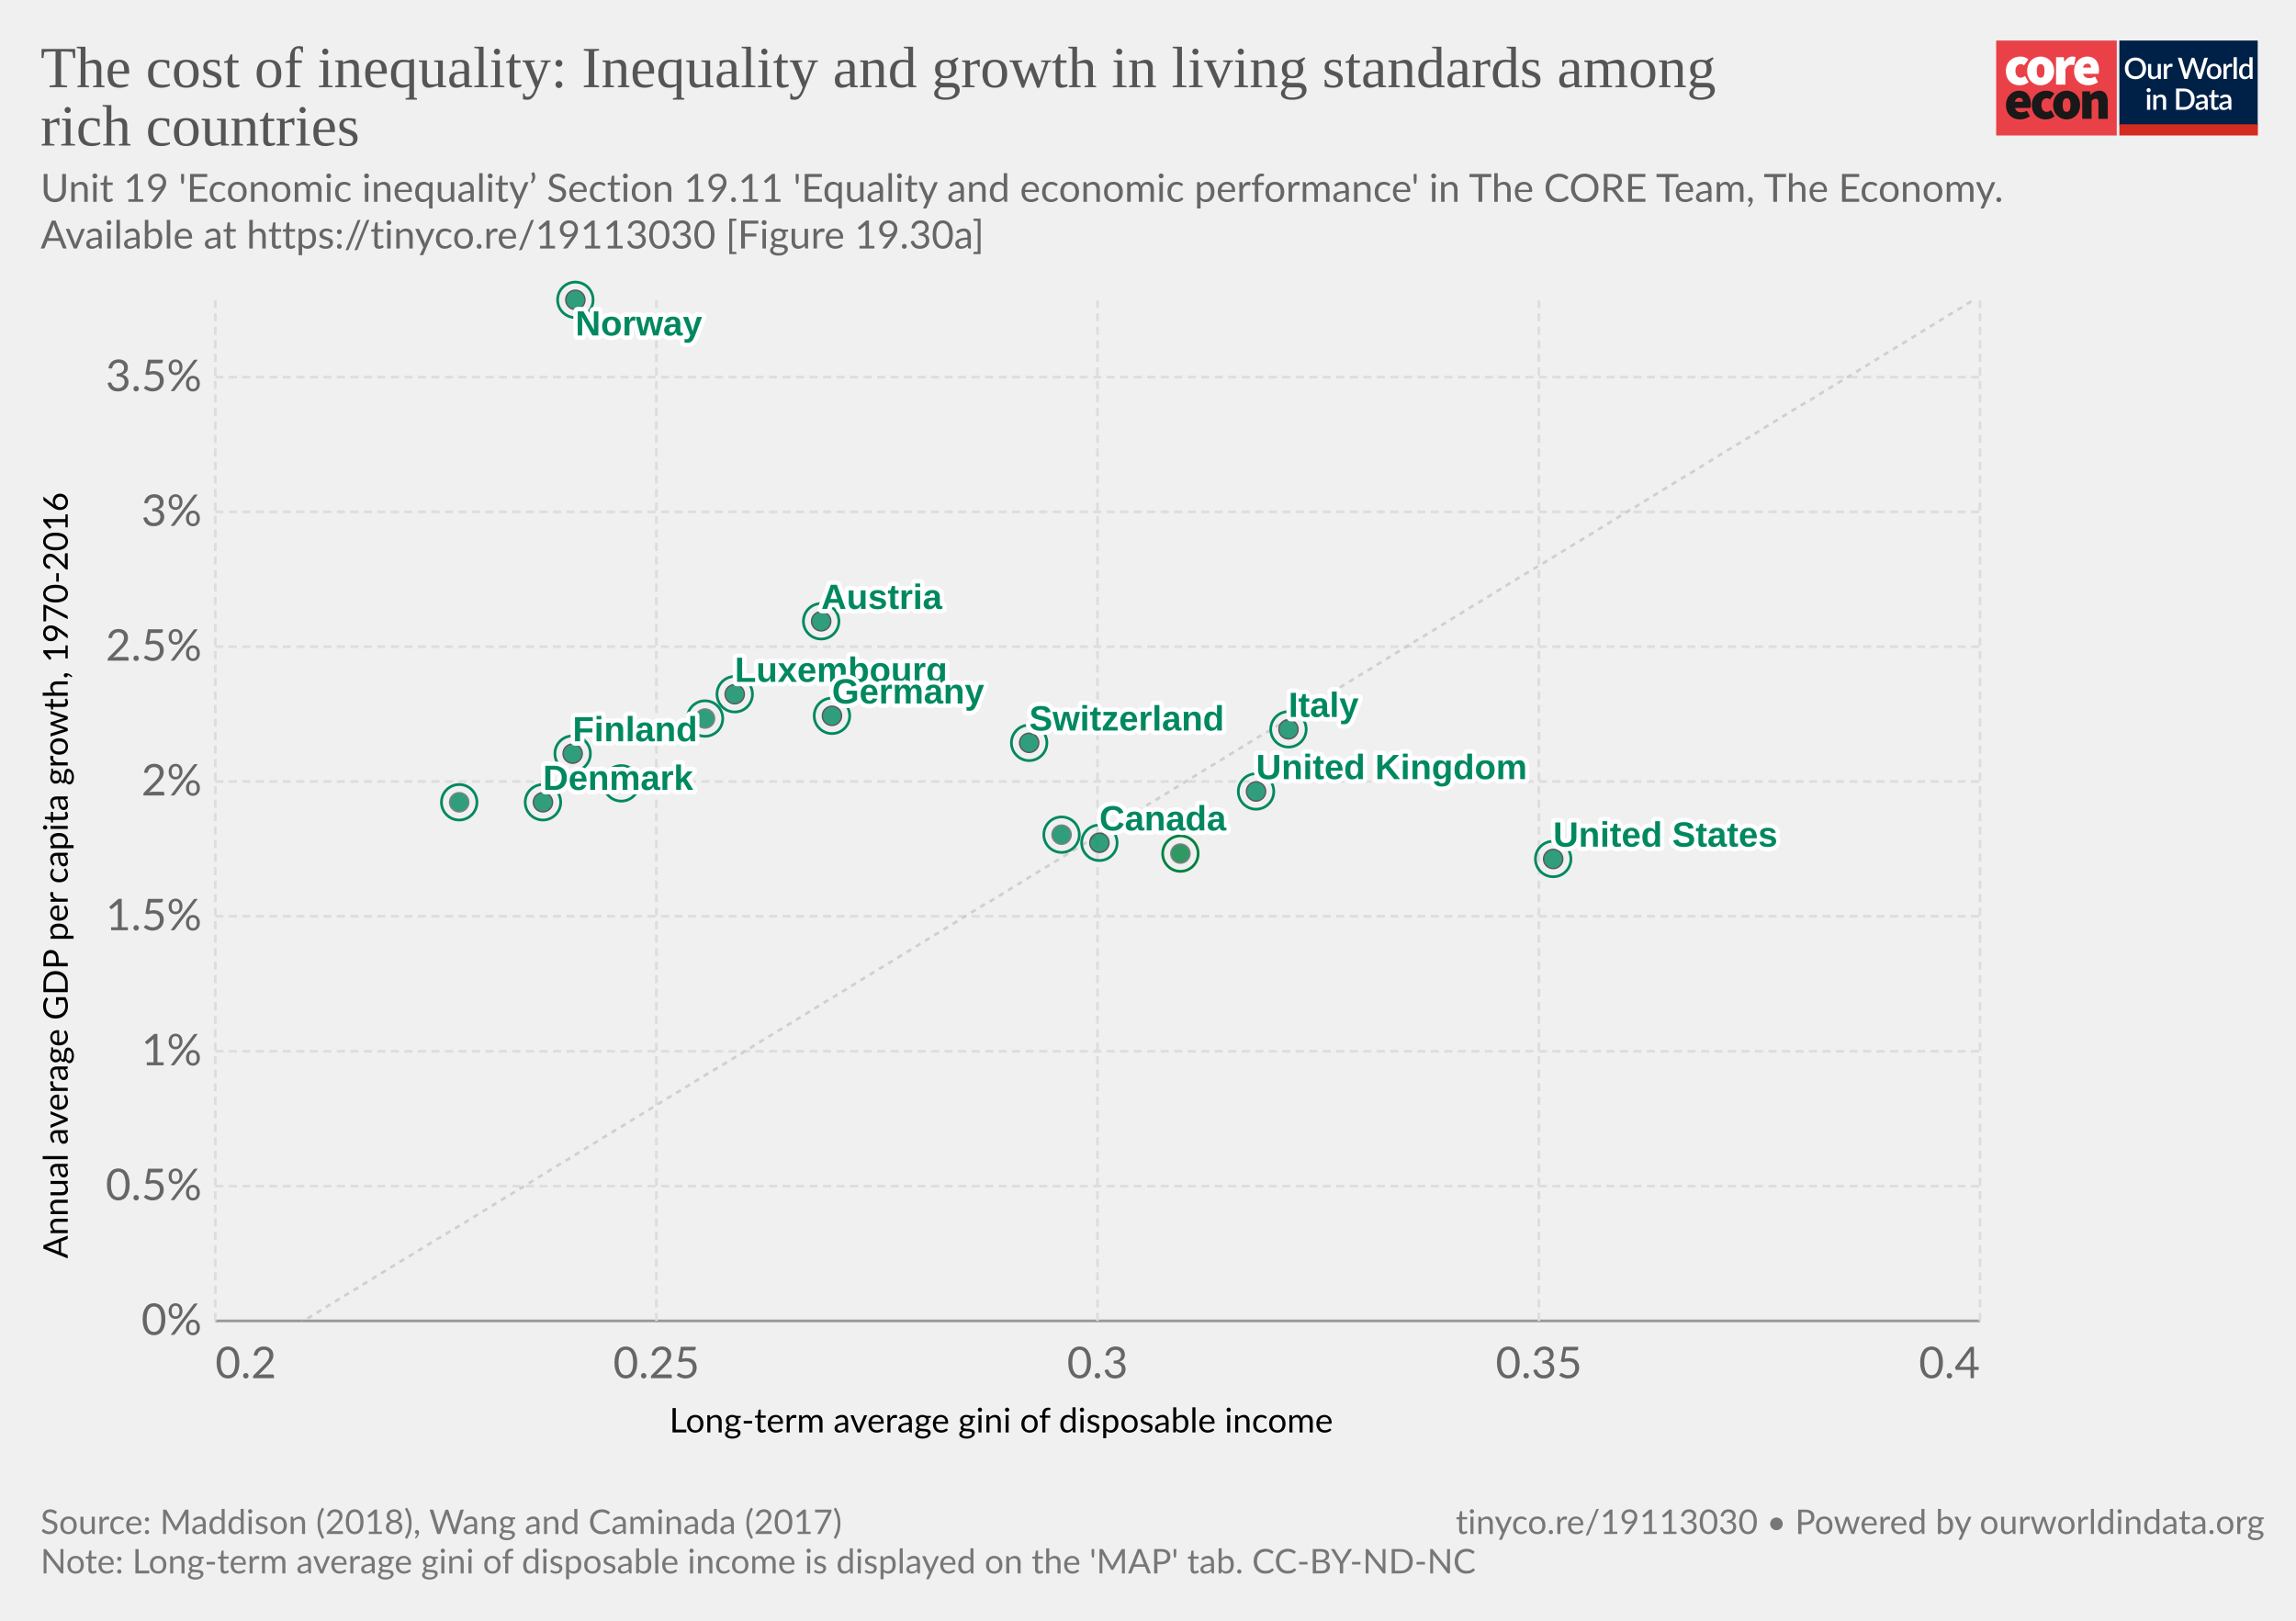
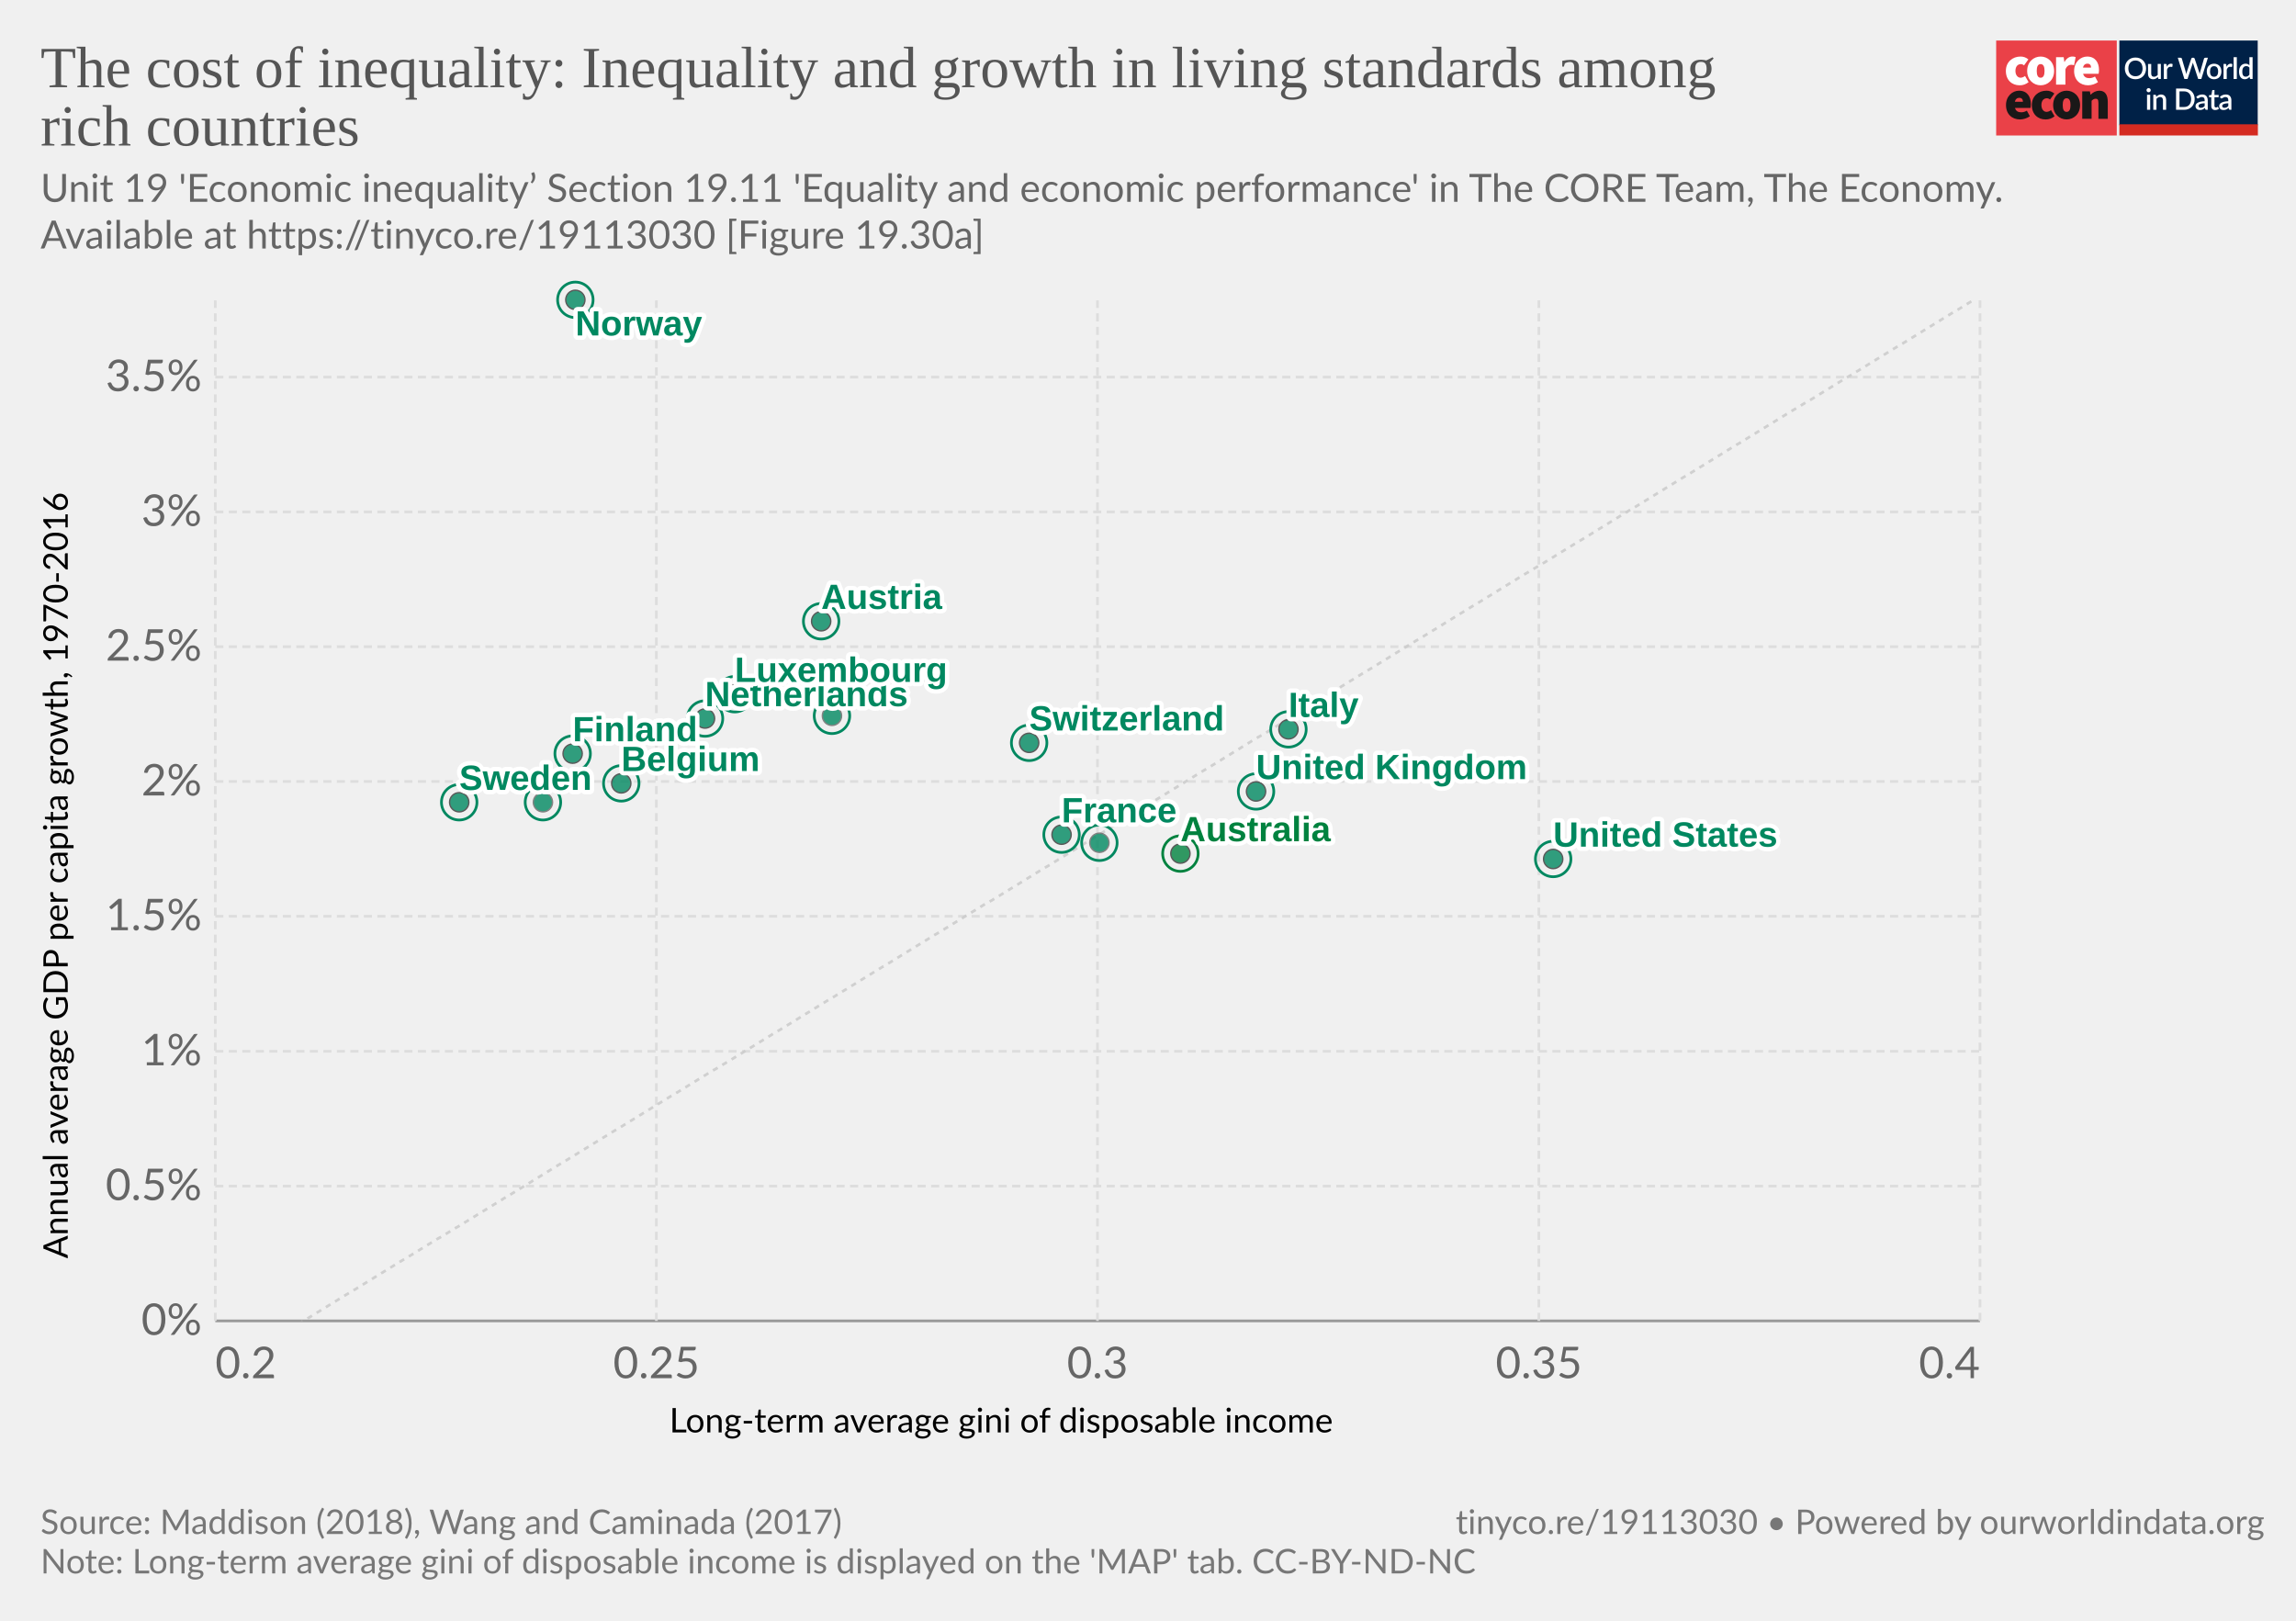
<svg xmlns="http://www.w3.org/2000/svg" version="1.1" style="font-family:Lato, 'Helvetica Neue', Helvetica, Arial, sans-serif;font-size:18px;background-color:white;text-rendering:geometricPrecision;-webkit-font-smoothing:antialiased" width="850" height="600" viewBox="0 0 850 600">
  <g class="HeaderView">
    <g transform="translate(739, 15) scale(0.95)">
      <svg className="coreLogo" width="102" height="37" viewBox="0 0 102 37" fill="none">
        <path d="M47 0H0v37h47V0z" fill="#EA4148" />
        <path d="M3.78 11.85c0-3.55 2.67-5.6 5.68-5.6a4.63 4.63 0 013.09 1.1l-1.7 2.36c-.31-.32-.74-.5-1.18-.52-1.36 0-2.16 1.03-2.16 2.66 0 1.62.89 2.65 2.03 2.65a2.93 2.93 0 001.7-.69l1.4 2.4a5.29 5.29 0 01-3.52 1.24c-3 0-5.34-2.05-5.34-5.6z" fill="#fff" />
        <path d="M18.85 11.85c0-1.63-.42-2.66-1.52-2.66s-1.52 1.03-1.52 2.66c0 1.62.42 2.65 1.52 2.65s1.52-1.03 1.52-2.65zm-6.77 0c0-3.55 2.54-5.6 5.25-5.6 2.7 0 5.25 2.05 5.25 5.6s-2.54 5.6-5.25 5.6-5.25-2.05-5.25-5.6M23.34 6.5h2.97l.25 1.84h.09c.78-1.46 1.97-2.1 3-2.1.45-.02.9.05 1.32.22l-.6 3.16c-.38-.1-.78-.16-1.18-.17-.76 0-1.7.47-2.2 1.8v5.94h-3.65V6.5zM36.98 10.56c0-.81-.34-1.54-1.44-1.54-.8 0-1.49.47-1.7 1.54h3.14zm-6.6 1.29c0-3.47 2.49-5.6 5.07-5.6 3.13 0 4.62 2.3 4.62 5.17 0 .52-.05 1.03-.15 1.54h-6.04c.34 1.28 1.27 1.71 2.46 1.71a4.3 4.3 0 002.16-.64l1.18 2.18a7.08 7.08 0 01-3.85 1.24c-3.09 0-5.46-2.05-5.46-5.6" fill="#fff" />
        <path d="M10.43 23.87c0-.81-.34-1.54-1.44-1.54-.8 0-1.48.47-1.69 1.54h3.13zm-6.6 1.28c0-3.46 2.5-5.6 5.08-5.6 3.13 0 4.61 2.3 4.61 5.18 0 .51-.05 1.03-.15 1.54H7.34c.34 1.28 1.27 1.7 2.46 1.7.76-.01 1.5-.23 2.16-.63l1.18 2.18a7.08 7.08 0 01-3.85 1.24c-3.1 0-5.46-2.06-5.46-5.6M13.9 25.15c0-3.55 2.67-5.6 5.68-5.6a4.63 4.63 0 013.09 1.11l-1.7 2.35c-.32-.31-.74-.5-1.18-.51-1.36 0-2.16 1.03-2.16 2.65 0 1.63.89 2.66 2.03 2.66a2.93 2.93 0 001.7-.69l1.39 2.4a5.29 5.29 0 01-3.51 1.24c-3 0-5.34-2.06-5.34-5.6" fill="#1A1818" />
        <path d="M28.97 25.15c0-1.62-.42-2.65-1.52-2.65s-1.52 1.03-1.52 2.65c0 1.63.42 2.66 1.52 2.66s1.52-1.03 1.52-2.66zm-6.77 0c0-3.55 2.54-5.6 5.25-5.6 2.7 0 5.25 2.05 5.25 5.6s-2.54 5.6-5.25 5.6-5.25-2.04-5.25-5.6M33.54 19.8h2.97l.25 1.29h.09a4.76 4.76 0 013.34-1.54c2.33 0 3.3 1.71 3.3 4.36v6.6h-3.64v-6.13c0-1.37-.34-1.7-1.06-1.7-.67 0-1.05.3-1.6.8v7.02h-3.65V19.8z" fill="#1A1818" />
        <path fill="#fff" d="M48 0h54v37H48z" />
        <path d="M48 0h53.93v33H48V0z" fill="#002147" />
        <path d="M58.42 10.86c0 .61-.1 1.18-.3 1.7a3.83 3.83 0 01-2.15 2.21c-.5.21-1.07.32-1.7.32-.6 0-1.17-.1-1.68-.32a3.9 3.9 0 01-2.15-2.21c-.2-.52-.3-1.09-.3-1.7 0-.61.1-1.18.3-1.7a3.93 3.93 0 012.15-2.22 4.38 4.38 0 011.69-.31c.62 0 1.18.1 1.69.31a3.79 3.79 0 012.15 2.22c.2.52.3 1.09.3 1.7zm-1.38 0c0-.48-.06-.9-.2-1.28A2.38 2.38 0 0055.43 8a2.97 2.97 0 00-1.14-.21c-.42 0-.8.07-1.15.21-.34.14-.63.35-.87.61-.24.27-.43.59-.56.97-.13.38-.2.8-.2 1.28s.07.9.2 1.29a2.46 2.46 0 001.43 1.57c.35.14.73.2 1.15.2.42 0 .8-.06 1.15-.2a2.4 2.4 0 001.42-1.57c.13-.38.2-.81.2-1.29zm7.14-1.72V15h-.74c-.17 0-.27-.08-.32-.24l-.1-.54a3.42 3.42 0 01-.81.63 2.3 2.3 0 01-1.06.24c-.32 0-.6-.05-.85-.16a1.72 1.72 0 01-1-1.15 3.1 3.1 0 01-.12-.91V9.14h1.24v3.73c0 .4.09.7.27.92.18.22.46.32.83.32.27 0 .53-.06.76-.18.24-.13.46-.3.67-.52V9.13h1.23zm2.33 1.08c.18-.37.4-.66.66-.87.27-.22.58-.32.94-.32a1.34 1.34 0 01.66.17l-.09.93c-.01.06-.04.11-.07.14a.2.2 0 01-.13.03c-.06 0-.14 0-.25-.03a1.62 1.62 0 00-.8.04c-.13.05-.25.13-.35.22-.1.1-.2.21-.28.35-.08.14-.15.3-.22.47V15h-1.24V9.13h.72c.13 0 .22.03.27.08.05.05.08.13.1.25l.08.76zm16-3.5L79.94 15h-1.21l-1.95-5.95a4.7 4.7 0 01-.12-.46 3.32 3.32 0 01-.13.46L74.57 15h-1.22l-2.57-8.28h1.13c.11 0 .2.03.28.09.08.05.14.12.16.22l1.56 5.3a6.11 6.11 0 01.16.8 10 10 0 01.2-.8l1.78-5.3a.48.48 0 01.16-.21c.08-.07.17-.1.28-.1h.4c.11 0 .21.03.28.1.08.05.13.12.17.21l1.77 5.3.1.37.1.4a59.35 59.35 0 00.16-.76L81 7.03a.4.4 0 01.16-.22c.08-.06.18-.09.3-.09h1.04zm2.41 2.32c.44 0 .83.07 1.18.22a2.49 2.49 0 011.47 1.55c.13.37.2.79.2 1.25 0 .47-.07.88-.2 1.26-.14.37-.33.69-.58.95-.24.26-.54.46-.9.6-.34.15-.73.22-1.17.22-.43 0-.83-.07-1.18-.22a2.55 2.55 0 01-1.47-1.55c-.14-.38-.2-.8-.2-1.26 0-.46.06-.88.2-1.25a2.55 2.55 0 011.47-1.55c.35-.15.75-.22 1.18-.22zm0 5.08c.53 0 .92-.18 1.18-.53.26-.36.4-.86.4-1.52s-.14-1.17-.4-1.53c-.26-.36-.65-.54-1.18-.54-.53 0-.93.18-1.2.54-.25.36-.38.87-.38 1.53s.13 1.16.39 1.52c.26.35.66.53 1.2.53zm4.86-3.9c.18-.37.4-.66.67-.87.26-.22.57-.32.93-.32a1.34 1.34 0 01.66.17l-.09.93c-.01.06-.04.11-.07.14a.2.2 0 01-.13.03c-.06 0-.14 0-.25-.03a1.62 1.62 0 00-.8.04c-.13.05-.24.13-.35.22-.1.1-.2.21-.28.35-.08.14-.15.3-.22.47V15H88.6V9.13h.72c.13 0 .22.03.27.08.05.05.08.13.1.25l.08.76zm4-3.73V15h-1.25V6.49h1.24zm4.91 4.09a1.45 1.45 0 00-1.24-.6c-.48 0-.86.18-1.13.54-.27.35-.4.87-.4 1.56 0 .37.02.67.08.93.07.25.15.46.27.62.11.16.25.28.42.35.16.08.35.11.56.11.31 0 .58-.07.8-.2.24-.14.45-.33.64-.58v-2.73zm1.24-4.09V15h-.75c-.16 0-.27-.08-.31-.24l-.11-.63c-.25.28-.53.52-.84.7-.31.17-.67.26-1.09.26a1.96 1.96 0 01-1.59-.78c-.19-.25-.34-.57-.44-.94a4.86 4.86 0 01.01-2.5c.12-.37.3-.7.51-.96a2.3 2.3 0 011.85-.88c.34 0 .63.05.88.16.24.11.45.26.64.46V6.49h1.24zm-39.9 14.65V27h-1.24v-5.86h1.24zm.2-1.78c0 .12-.02.22-.06.32a.83.83 0 01-1.34.26.8.8 0 01-.24-.58c0-.11.02-.22.06-.32a.89.89 0 01.43-.43.76.76 0 01.64 0 .81.81 0 01.45.43c.04.1.06.2.06.32zm2.16 2.55a3.67 3.67 0 01.83-.63 2.32 2.32 0 011.9-.08c.24.11.45.26.61.46.17.2.3.43.38.7.09.28.13.58.13.9V27H65v-3.73c0-.4-.1-.7-.28-.92-.18-.22-.45-.33-.83-.33-.27 0-.53.06-.77.19-.23.13-.45.3-.66.52V27h-1.23v-5.86h.74c.17 0 .28.07.33.23l.08.54zm14.96.95c0 .61-.1 1.17-.3 1.68a3.78 3.78 0 01-2.15 2.16c-.5.2-1.07.3-1.69.3H70.1v-8.28h3.12c.62 0 1.19.1 1.7.3a3.71 3.71 0 012.14 2.16c.2.5.3 1.07.3 1.68zm-1.37 0c0-.48-.07-.9-.2-1.28a2.6 2.6 0 00-.55-.96 2.35 2.35 0 00-.87-.6 2.97 2.97 0 00-1.15-.21h-1.77v6.1h1.77c.43 0 .81-.07 1.15-.2.34-.14.63-.34.87-.6.24-.27.43-.59.55-.96.13-.38.2-.81.2-1.29zm5.27 1.58a7.5 7.5 0 00-1.12.1c-.3.06-.55.13-.73.22a.97.97 0 00-.41.3.68.68 0 00-.12.4c0 .13.02.25.06.35.05.1.1.18.18.24.08.06.18.1.28.14a1.78 1.78 0 001.18-.14c.23-.12.46-.3.68-.53v-1.08zm-3.28-2.49a3.36 3.36 0 012.37-.92c.34 0 .63.05.9.16.26.11.48.26.66.46.18.2.31.44.4.72.1.27.15.57.15.9V27h-.55a.56.56 0 01-.27-.05c-.06-.04-.12-.11-.16-.23l-.12-.47-.44.36c-.15.1-.3.2-.46.26a2.77 2.77 0 01-1.75.12c-.2-.06-.38-.16-.53-.29a1.46 1.46 0 01-.48-1.18c0-.23.06-.45.18-.66.12-.22.32-.41.6-.58.27-.17.64-.31 1.1-.43a8.03 8.03 0 011.68-.19v-.39c0-.42-.1-.73-.27-.94-.18-.2-.45-.3-.8-.3-.23-.01-.43.02-.6.08a6.05 6.05 0 00-.74.39.54.54 0 01-.28.08.38.38 0 01-.22-.06.6.6 0 01-.15-.17l-.22-.4zm7.38 5.14c-.48 0-.86-.13-1.12-.4-.26-.28-.4-.67-.4-1.17v-3.41h-.64a.27.27 0 01-.18-.07c-.05-.04-.07-.11-.07-.2v-.5l.95-.14.27-1.7a.31.31 0 01.1-.15c.04-.04.1-.06.18-.06h.63v1.93h1.63v.89h-1.63v3.33c0 .2.05.37.16.48.1.11.24.17.41.17a.79.79 0 00.43-.12 4 4 0 00.12-.08.2.2 0 01.11-.04c.07 0 .13.04.17.11l.37.6c-.2.18-.42.3-.68.4a2.5 2.5 0 01-.8.13zm5.11-2.65a7.5 7.5 0 00-1.11.1 3 3 0 00-.74.22.97.97 0 00-.4.3.68.68 0 00-.13.4c0 .13.02.25.06.35.05.1.11.18.19.24s.17.1.28.14a1.78 1.78 0 001.18-.14c.23-.12.45-.3.67-.53v-1.08zm-3.28-2.49a3.36 3.36 0 012.37-.92c.34 0 .64.05.9.16.27.11.49.26.66.46.18.2.32.44.41.72.1.27.14.57.14.9V27h-.55a.56.56 0 01-.27-.05c-.06-.04-.11-.11-.15-.23l-.12-.47-.45.36c-.14.1-.3.2-.45.26a2.77 2.77 0 01-1.75.12c-.2-.06-.38-.16-.53-.29a1.46 1.46 0 01-.49-1.18c0-.23.06-.45.18-.66.12-.22.32-.41.6-.58.28-.17.65-.31 1.1-.43a8.03 8.03 0 011.68-.19v-.39c0-.42-.09-.73-.27-.94-.18-.2-.44-.3-.8-.3-.23-.01-.43.02-.59.08a6.09 6.09 0 00-.74.39.54.54 0 01-.29.08.38.38 0 01-.22-.06.6.6 0 01-.14-.17l-.23-.4z" fill="#fff" />
        <path fill="#D42B21" d="M48 32.65h54V37H48z" />
      </svg>
    </g>
    <a href="http://localhost:3030/grapher/the-cost-of-inequality-inequality-and-growth-in-living-standards-among-rich-countries" style="font-family:&quot;Playfair Display&quot;, Georgia, &quot;Times New Roman&quot;, serif" target="_blank" rel="noopener">
      <text font-size="21.60" x="15.0" y="32.3" fill="#555">
        <tspan x="15" y="32.28">The cost of inequality: Inequality and growth in living standards among</tspan>
        <tspan x="15" y="53.88">rich countries</tspan>
      </text>
    </a>
    <text font-size="14.40" x="15.0" y="74.7" fill="#666">
      <tspan x="15" y="74.72">Unit 19 'Economic inequality’ Section 19.11 'Equality and economic performance' in The CORE Team, The Economy.</tspan>
      <tspan x="15" y="92">Available at https://tinyco.re/19113030 [Figure 19.30a]</tspan>
    </text>
  </g>
  <g class="ScatterPlot">
    <g class="DualAxisView">
      <g class="HorizontalAxis">
        <text font-size="12.60" x="247.8" y="530.3">
          <tspan x="247.811" y="530.28">Long-term average gini of disposable income</tspan>
        </text>
        <text x="79.698" y="510.2" fill="#666" text-anchor="start" font-size="16.2">0.2</text>
        <text x="243" y="510.2" fill="#666" text-anchor="middle" font-size="16.2">0.25</text>
        <text x="406.3" y="510.2" fill="#666" text-anchor="middle" font-size="16.2">0.3</text>
        <text x="569.7" y="510.2" fill="#666" text-anchor="middle" font-size="16.2">0.35</text>
        <text x="733" y="510.2" fill="#666" text-anchor="end" font-size="16.2">0.4</text>
      </g>
      <g class="VerticalAxis">
        <text font-size="12.60" x="-465.9" y="25.1" transform="rotate(-90)">
          <tspan x="-465.892" y="25.08">Annual average GDP per capita growth, 1970-2016</tspan>
        </text>
        <text x="74.70" y="489" dy=".32em" text-anchor="end" fill="#666" font-size="16.2">0%</text>
        <text x="74.70" y="439.1" dy=".32em" text-anchor="end" fill="#666" font-size="16.2">0.5%</text>
        <text x="74.70" y="389.2" dy=".32em" text-anchor="end" fill="#666" font-size="16.2">1%</text>
        <text x="74.70" y="339.2" dy=".32em" text-anchor="end" fill="#666" font-size="16.2">1.5%</text>
        <text x="74.70" y="289.3" dy=".32em" text-anchor="end" fill="#666" font-size="16.2">2%</text>
        <text x="74.70" y="239.4" dy=".32em" text-anchor="end" fill="#666" font-size="16.2">2.5%</text>
        <text x="74.70" y="189.5" dy=".32em" text-anchor="end" fill="#666" font-size="16.2">3%</text>
        <text x="74.70" y="139.6" dy=".32em" text-anchor="end" fill="#666" font-size="16.2">3.5%</text>
      </g>
      <g class="AxisGridLines horizontalLines">
        <line x1="79.70" y1="489" x2="733.00" y2="489" stroke="#999" />
        <line x1="79.70" y1="439.1" x2="733.00" y2="439.1" stroke="#ddd" stroke-dasharray="3,2" />
        <line x1="79.70" y1="389.2" x2="733.00" y2="389.2" stroke="#ddd" stroke-dasharray="3,2" />
        <line x1="79.70" y1="339.2" x2="733.00" y2="339.2" stroke="#ddd" stroke-dasharray="3,2" />
        <line x1="79.70" y1="289.3" x2="733.00" y2="289.3" stroke="#ddd" stroke-dasharray="3,2" />
        <line x1="79.70" y1="239.4" x2="733.00" y2="239.4" stroke="#ddd" stroke-dasharray="3,2" />
        <line x1="79.70" y1="189.5" x2="733.00" y2="189.5" stroke="#ddd" stroke-dasharray="3,2" />
        <line x1="79.70" y1="139.6" x2="733.00" y2="139.6" stroke="#ddd" stroke-dasharray="3,2" />
      </g>
      <g class="AxisGridLines verticalLines">
        <line x1="79.7" y1="489.00" x2="79.7" y2="111.20" stroke="#ddd" stroke-dasharray="3,2" />
        <line x1="243" y1="489.00" x2="243" y2="111.20" stroke="#ddd" stroke-dasharray="3,2" />
        <line x1="406.3" y1="489.00" x2="406.3" y2="111.20" stroke="#ddd" stroke-dasharray="3,2" />
        <line x1="569.7" y1="489.00" x2="569.7" y2="111.20" stroke="#ddd" stroke-dasharray="3,2" />
        <line x1="733" y1="489.00" x2="733" y2="111.20" stroke="#ddd" stroke-dasharray="3,2" />
      </g>
    </g>
    <g class="comparisonLine">
      <defs>
        <clipPath id="axisBounds-1">
          <rect x="79.698" y="111.2" width="653.302" height="377.8" />
        </clipPath>
      </defs>
      <path style="opacity:0.9;fill:none;stroke:#ccc;stroke-dasharray:2 2" id="path-1" d="M79.7,509L81,508.2L82.3,507.4L83.6,506.6L84.9,505.8L86.2,505L87.5,504.2L88.8,503.4L90.2,502.6L91.5,501.8L92.8,501L94.1,500.2L95.4,499.4L96.7,498.6L98,497.8L99.3,497L100.6,496.2L101.9,495.4L103.2,494.6L104.5,493.8L105.8,493L107.1,492.2L108.4,491.4L109.7,490.6L111.1,489.8L112.4,489L113.7,488.2L115,487.4L116.3,486.6L117.6,485.8L118.9,485L120.2,484.2L121.5,483.4L122.8,482.6L124.1,481.8L125.4,481L126.7,480.2L128,479.4L129.3,478.6L130.7,477.8L132,477L133.3,476.2L134.6,475.4L135.9,474.6L137.2,473.8L138.5,473L139.8,472.2L141.1,471.4L142.4,470.6L143.7,469.8L145,469L146.3,468.2L147.6,467.4L148.9,466.6L150.3,465.8L151.6,465L152.9,464.2L154.2,463.4L155.5,462.6L156.8,461.8L158.1,461L159.4,460.2L160.7,459.4L162,458.6L163.3,457.9L164.6,457.1L165.9,456.3L167.2,455.5L168.5,454.7L169.9,453.9L171.2,453.1L172.5,452.3L173.8,451.5L175.1,450.7L176.4,449.9L177.7,449.1L179,448.3L180.3,447.5L181.6,446.7L182.9,445.9L184.2,445.1L185.5,444.3L186.8,443.5L188.1,442.7L189.5,441.9L190.8,441.1L192.1,440.3L193.4,439.5L194.7,438.7L196,437.9L197.3,437.1L198.6,436.3L199.9,435.5L201.2,434.7L202.5,433.9L203.8,433.1L205.1,432.3L206.4,431.5L207.7,430.7L209.1,429.9L210.4,429.1L211.7,428.3L213,427.5L214.3,426.7L215.6,425.9L216.9,425.1L218.2,424.3L219.5,423.5L220.8,422.7L222.1,421.9L223.4,421.1L224.7,420.3L226,419.5L227.3,418.7L228.7,417.9L230,417.1L231.3,416.3L232.6,415.5L233.9,414.7L235.2,413.9L236.5,413.1L237.8,412.3L239.1,411.5L240.4,410.7L241.7,409.9L243,409.1L244.3,408.3L245.6,407.5L246.9,406.7L248.2,405.9L249.6,405.1L250.9,404.3L252.2,403.5L253.5,402.7L254.8,401.9L256.1,401.1L257.4,400.3L258.7,399.5L260,398.7L261.3,397.9L262.6,397.1L263.9,396.3L265.2,395.6L266.5,394.8L267.8,394L269.2,393.2L270.5,392.4L271.8,391.6L273.1,390.8L274.4,390L275.7,389.2L277,388.4L278.3,387.6L279.6,386.8L280.9,386L282.2,385.2L283.5,384.4L284.8,383.6L286.1,382.8L287.4,382L288.8,381.2L290.1,380.4L291.4,379.6L292.7,378.8L294,378L295.3,377.2L296.6,376.4L297.9,375.6L299.2,374.8L300.5,374L301.8,373.2L303.1,372.4L304.4,371.6L305.7,370.8L307,370L308.4,369.2L309.7,368.4L311,367.6L312.3,366.8L313.6,366L314.9,365.2L316.2,364.4L317.5,363.6L318.8,362.8L320.1,362L321.4,361.2L322.7,360.4L324,359.6L325.3,358.8L326.6,358L328,357.2L329.3,356.4L330.6,355.6L331.9,354.8L333.2,354L334.5,353.2L335.8,352.4L337.1,351.6L338.4,350.8L339.7,350L341,349.2L342.3,348.4L343.6,347.6L344.9,346.8L346.2,346L347.6,345.2L348.9,344.4L350.2,343.6L351.5,342.8L352.8,342L354.1,341.2L355.4,340.4L356.7,339.6L358,338.8L359.3,338L360.6,337.2L361.9,336.4L363.2,335.6L364.5,334.8L365.8,334.1L367.2,333.3L368.5,332.5L369.8,331.7L371.1,330.9L372.4,330.1L373.7,329.3L375,328.5L376.3,327.7L377.6,326.9L378.9,326.1L380.2,325.3L381.5,324.5L382.8,323.7L384.1,322.9L385.4,322.1L386.7,321.3L388.1,320.5L389.4,319.7L390.7,318.9L392,318.1L393.3,317.3L394.6,316.5L395.9,315.7L397.2,314.9L398.5,314.1L399.8,313.3L401.1,312.5L402.4,311.7L403.7,310.9L405,310.1L406.3,309.3L407.7,308.5L409,307.7L410.3,306.9L411.6,306.1L412.9,305.3L414.2,304.5L415.5,303.7L416.8,302.9L418.1,302.1L419.4,301.3L420.7,300.5L422,299.7L423.3,298.9L424.6,298.1L425.9,297.3L427.3,296.5L428.6,295.7L429.9,294.9L431.2,294.1L432.5,293.3L433.8,292.5L435.1,291.7L436.4,290.9L437.7,290.1L439,289.3L440.3,288.5L441.6,287.7L442.9,286.9L444.2,286.1L445.5,285.3L446.9,284.5L448.2,283.7L449.5,282.9L450.8,282.1L452.1,281.3L453.4,280.5L454.7,279.7L456,278.9L457.3,278.1L458.6,277.3L459.9,276.5L461.2,275.7L462.5,274.9L463.8,274.1L465.1,273.3L466.5,272.5L467.8,271.8L469.1,271L470.4,270.2L471.7,269.4L473,268.6L474.3,267.8L475.6,267L476.9,266.2L478.2,265.4L479.5,264.6L480.8,263.8L482.1,263L483.4,262.2L484.7,261.4L486.1,260.6L487.4,259.8L488.7,259L490,258.2L491.3,257.4L492.6,256.6L493.9,255.8L495.2,255L496.5,254.2L497.8,253.4L499.1,252.6L500.4,251.8L501.7,251L503,250.2L504.3,249.4L505.7,248.6L507,247.8L508.3,247L509.6,246.2L510.9,245.4L512.2,244.6L513.5,243.8L514.8,243L516.1,242.2L517.4,241.4L518.7,240.6L520,239.8L521.3,239L522.6,238.2L523.9,237.4L525.2,236.6L526.6,235.8L527.9,235L529.2,234.2L530.5,233.4L531.8,232.6L533.1,231.8L534.4,231L535.7,230.2L537,229.4L538.3,228.6L539.6,227.8L540.9,227L542.2,226.2L543.5,225.4L544.8,224.6L546.2,223.8L547.5,223L548.8,222.2L550.1,221.4L551.4,220.6L552.7,219.8L554,219L555.3,218.2L556.6,217.4L557.9,216.6L559.2,215.8L560.5,215L561.8,214.2L563.1,213.4L564.4,212.6L565.8,211.8L567.1,211L568.4,210.2L569.7,209.5L571,208.7L572.3,207.9L573.6,207.1L574.9,206.3L576.2,205.5L577.5,204.7L578.8,203.9L580.1,203.1L581.4,202.3L582.7,201.5L584,200.7L585.4,199.9L586.7,199.1L588,198.3L589.3,197.5L590.6,196.7L591.9,195.9L593.2,195.1L594.5,194.3L595.8,193.5L597.1,192.7L598.4,191.9L599.7,191.1L601,190.3L602.3,189.5L603.6,188.7L605,187.9L606.3,187.1L607.6,186.3L608.9,185.5L610.2,184.7L611.5,183.9L612.8,183.1L614.1,182.3L615.4,181.5L616.7,180.7L618,179.9L619.3,179.1L620.6,178.3L621.9,177.5L623.2,176.7L624.6,175.9L625.9,175.1L627.2,174.3L628.5,173.5L629.8,172.7L631.1,171.9L632.4,171.1L633.7,170.3L635,169.5L636.3,168.7L637.6,167.9L638.9,167.1L640.2,166.3L641.5,165.5L642.8,164.7L644.2,163.9L645.5,163.1L646.8,162.3L648.1,161.5L649.4,160.7L650.7,159.9L652,159.1L653.3,158.3L654.6,157.5L655.9,156.7L657.2,155.9L658.5,155.1L659.8,154.3L661.1,153.5L662.4,152.7L663.7,151.9L665.1,151.1L666.4,150.3L667.7,149.5L669,148.7L670.3,148L671.6,147.2L672.9,146.4L674.2,145.6L675.5,144.8L676.8,144L678.1,143.2L679.4,142.4L680.7,141.6L682,140.8L683.3,140L684.7,139.2L686,138.4L687.3,137.6L688.6,136.8L689.9,136L691.2,135.2L692.5,134.4L693.8,133.6L695.1,132.8L696.4,132L697.7,131.2L699,130.4L700.3,129.6L701.6,128.8L702.9,128L704.3,127.2L705.6,126.4L706.9,125.6L708.2,124.8L709.5,124L710.8,123.2L712.1,122.4L713.4,121.6L714.7,120.8L716,120L717.3,119.2L718.6,118.4L719.9,117.6L721.2,116.8L722.5,116L723.9,115.2L725.2,114.4L726.5,113.6L727.8,112.8L729.1,112L730.4,111.2" clip-path="url(#axisBounds-1)" />
    </g>
    <g class="PointsWithLabels clickable" clip-path="url(#scatterBounds-2)" font-family="Arial, sans-serif">
      <rect x="79.698" y="111.2" width="653.302" height="377.8" fill="rgba(255,255,255,0)" />
      <defs>
        <clipPath id="scatterBounds-2">
          <rect x="69.698" y="101.2" width="673.302" height="397.8" />
        </clipPath>
      </defs>
      <g class="backgroundLabels" fill="#aaa" />
-       <g class="key-Luxembourg">
-         <circle cx="272.00" cy="257.00" fill="none" stroke="#008860" r="6.57" />
-         <circle cx="272.00" cy="257.00" r="3.57" fill="#008860" opacity="0.8" stroke="#333" stroke-width="0.5" />
+       <g class="key-United-Kingdom">
+         <circle cx="465.00" cy="293.00" fill="none" stroke="#008860" r="6.57" />
+         <circle cx="465.00" cy="293.00" r="3.57" fill="#008860" opacity="0.8" stroke="#333" stroke-width="0.5" />
      </g>
-       <g class="key-Denmark">
-         <circle cx="201.00" cy="297.00" fill="none" stroke="#008860" r="6.57" />
-         <circle cx="201.00" cy="297.00" r="3.57" fill="#008860" opacity="0.8" stroke="#333" stroke-width="0.5" />
+       <g class="key-France">
+         <circle cx="393.00" cy="309.00" fill="none" stroke="#008860" r="6.57" />
+         <circle cx="393.00" cy="309.00" r="3.57" fill="#008860" opacity="0.8" stroke="#333" stroke-width="0.5" />
+       </g>
+       <g class="key-Belgium">
+         <circle cx="230.00" cy="290.00" fill="none" stroke="#008860" r="6.57" />
+         <circle cx="230.00" cy="290.00" r="3.57" fill="#008860" opacity="0.8" stroke="#333" stroke-width="0.5" />
+       </g>
+       <g class="key-Netherlands">
+         <circle cx="261.00" cy="266.00" fill="none" stroke="#008860" r="6.57" />
+         <circle cx="261.00" cy="266.00" r="3.57" fill="#008860" opacity="0.8" stroke="#333" stroke-width="0.5" />
+       </g>
+       <g class="key-Germany">
+         <circle cx="308.00" cy="265.00" fill="none" stroke="#008860" r="6.57" />
+         <circle cx="308.00" cy="265.00" r="3.57" fill="#008860" opacity="0.8" stroke="#666" stroke-width="0.5" />
+       </g>
+       <g class="key-Switzerland">
+         <circle cx="381.00" cy="275.00" fill="none" stroke="#008860" r="6.57" />
+         <circle cx="381.00" cy="275.00" r="3.57" fill="#008860" opacity="0.8" stroke="#333" stroke-width="0.5" />
+       </g>
+       <g class="key-Italy">
+         <circle cx="477.00" cy="270.00" fill="none" stroke="#008860" r="6.57" />
+         <circle cx="477.00" cy="270.00" r="3.57" fill="#008860" opacity="0.8" stroke="#333" stroke-width="0.5" />
+       </g>
+       <g class="key-Sweden">
+         <circle cx="170.00" cy="297.00" fill="none" stroke="#008860" r="6.57" />
+         <circle cx="170.00" cy="297.00" r="3.57" fill="#008860" opacity="0.8" stroke="#333" stroke-width="0.5" />
+       </g>
+       <g class="key-United-States">
+         <circle cx="575.00" cy="318.00" fill="none" stroke="#008860" r="6.57" />
+         <circle cx="575.00" cy="318.00" r="3.57" fill="#008860" opacity="0.8" stroke="#333" stroke-width="0.5" />
+       </g>
+       <g class="key-Australia">
+         <circle cx="437.00" cy="316.00" fill="none" stroke="#00823f" r="6.57" />
+         <circle cx="437.00" cy="316.00" r="3.57" fill="#00823f" opacity="0.8" stroke="#333" stroke-width="0.5" />
+       </g>
+       <g class="key-Austria">
+         <circle cx="304.00" cy="230.00" fill="none" stroke="#008860" r="6.57" />
+         <circle cx="304.00" cy="230.00" r="3.57" fill="#008860" opacity="0.8" stroke="#333" stroke-width="0.5" />
+       </g>
+       <g class="key-Canada">
+         <circle cx="407.00" cy="312.00" fill="none" stroke="#008860" r="6.57" />
+         <circle cx="407.00" cy="312.00" r="3.57" fill="#008860" opacity="0.8" stroke="#666" stroke-width="0.5" />
+       </g>
+       <g class="key-Norway">
+         <circle cx="213.00" cy="111.00" fill="none" stroke="#008860" r="6.57" />
+         <circle cx="213.00" cy="111.00" r="3.57" fill="#008860" opacity="0.8" stroke="#333" stroke-width="0.5" />
      </g>
      <g class="key-Finland">
        <circle cx="212.00" cy="279.00" fill="none" stroke="#008860" r="6.57" />
        <circle cx="212.00" cy="279.00" r="3.57" fill="#008860" opacity="0.8" stroke="#333" stroke-width="0.5" />
      </g>
-       <g class="key-Norway">
-         <circle cx="213.00" cy="111.00" fill="none" stroke="#008860" r="6.57" />
-         <circle cx="213.00" cy="111.00" r="3.57" fill="#008860" opacity="0.8" stroke="#333" stroke-width="0.5" />
+       <g class="key-Denmark">
+         <circle cx="201.00" cy="297.00" fill="none" stroke="#008860" r="6.57" />
+         <circle cx="201.00" cy="297.00" r="3.57" fill="#008860" opacity="0.8" stroke="#666" stroke-width="0.5" />
      </g>
-       <g class="key-Canada">
-         <circle cx="407.00" cy="312.00" fill="none" stroke="#008860" r="6.57" />
-         <circle cx="407.00" cy="312.00" r="3.57" fill="#008860" opacity="0.8" stroke="#333" stroke-width="0.5" />
+       <g class="key-Luxembourg">
+         <circle cx="272.00" cy="257.00" fill="none" stroke="#008860" r="6.57" />
+         <circle cx="272.00" cy="257.00" r="3.57" fill="#008860" opacity="0.8" stroke="#333" stroke-width="0.5" />
      </g>
-       <g class="key-Austria">
-         <circle cx="304.00" cy="230.00" fill="none" stroke="#008860" r="6.57" />
-         <circle cx="304.00" cy="230.00" r="3.57" fill="#008860" opacity="0.8" stroke="#333" stroke-width="0.5" />
-       </g>
-       <g class="key-Australia">
-         <circle cx="437.00" cy="316.00" fill="none" stroke="#00823f" r="6.57" />
-         <circle cx="437.00" cy="316.00" r="3.57" fill="#00823f" opacity="0.8" stroke="#666" stroke-width="0.5" />
-       </g>
-       <g class="key-United-States">
-         <circle cx="575.00" cy="318.00" fill="none" stroke="#008860" r="6.57" />
-         <circle cx="575.00" cy="318.00" r="3.57" fill="#008860" opacity="0.8" stroke="#333" stroke-width="0.5" />
-       </g>
-       <g class="key-Sweden">
-         <circle cx="170.00" cy="297.00" fill="none" stroke="#008860" r="6.57" />
-         <circle cx="170.00" cy="297.00" r="3.57" fill="#008860" opacity="0.8" stroke="#666" stroke-width="0.5" />
-       </g>
-       <g class="key-Italy">
-         <circle cx="477.00" cy="270.00" fill="none" stroke="#008860" r="6.57" />
-         <circle cx="477.00" cy="270.00" r="3.57" fill="#008860" opacity="0.8" stroke="#333" stroke-width="0.5" />
-       </g>
-       <g class="key-Switzerland">
-         <circle cx="381.00" cy="275.00" fill="none" stroke="#008860" r="6.57" />
-         <circle cx="381.00" cy="275.00" r="3.57" fill="#008860" opacity="0.8" stroke="#333" stroke-width="0.5" />
-       </g>
-       <g class="key-Germany">
-         <circle cx="308.00" cy="265.00" fill="none" stroke="#008860" r="6.57" />
-         <circle cx="308.00" cy="265.00" r="3.57" fill="#008860" opacity="0.8" stroke="#333" stroke-width="0.5" />
-       </g>
-       <g class="key-Netherlands">
-         <circle cx="261.00" cy="266.00" fill="none" stroke="#008860" r="6.57" />
-         <circle cx="261.00" cy="266.00" r="3.57" fill="#008860" opacity="0.8" stroke="#666" stroke-width="0.5" />
-       </g>
-       <g class="key-Belgium">
-         <circle cx="230.00" cy="290.00" fill="none" stroke="#008860" r="6.57" />
-         <circle cx="230.00" cy="290.00" r="3.57" fill="#008860" opacity="0.8" stroke="#666" stroke-width="0.5" />
-       </g>
-       <g class="key-France">
-         <circle cx="393.00" cy="309.00" fill="none" stroke="#008860" r="6.57" />
-         <circle cx="393.00" cy="309.00" r="3.57" fill="#008860" opacity="0.8" stroke="#666" stroke-width="0.5" />
-       </g>
-       <g class="key-United-Kingdom">
-         <circle cx="465.00" cy="293.00" fill="none" stroke="#008860" r="6.57" />
-         <circle cx="465.00" cy="293.00" r="3.57" fill="#008860" opacity="0.8" stroke="#333" stroke-width="0.5" />
-       </g>
+       <text x="465.00" y="288.43" font-size="13" font-family="Arial, sans-serif" font-weight="700" fill="#008860" style="fill:#fff;stroke:#fff;stroke-linecap:round;stroke-linejoin:round;stroke-width:.25em">United Kingdom</text>
+       <text x="465.00" y="288.43" font-size="13" font-family="Arial, sans-serif" font-weight="700" fill="#008860">United Kingdom</text>
+       <text x="393.00" y="304.43" font-size="13" font-family="Arial, sans-serif" font-weight="700" fill="#008860" style="fill:#fff;stroke:#fff;stroke-linecap:round;stroke-linejoin:round;stroke-width:.25em">France</text>
+       <text x="393.00" y="304.43" font-size="13" font-family="Arial, sans-serif" font-weight="700" fill="#008860">France</text>
+       <text x="230.00" y="285.43" font-size="13" font-family="Arial, sans-serif" font-weight="700" fill="#008860" style="fill:#fff;stroke:#fff;stroke-linecap:round;stroke-linejoin:round;stroke-width:.25em">Belgium</text>
+       <text x="230.00" y="285.43" font-size="13" font-family="Arial, sans-serif" font-weight="700" fill="#008860">Belgium</text>
+       <text x="261.00" y="261.43" font-size="13" font-family="Arial, sans-serif" font-weight="700" fill="#008860" style="fill:#fff;stroke:#fff;stroke-linecap:round;stroke-linejoin:round;stroke-width:.25em">Netherlands</text>
+       <text x="261.00" y="261.43" font-size="13" font-family="Arial, sans-serif" font-weight="700" fill="#008860">Netherlands</text>
+       <text x="381.00" y="270.43" font-size="13" font-family="Arial, sans-serif" font-weight="700" fill="#008860" style="fill:#fff;stroke:#fff;stroke-linecap:round;stroke-linejoin:round;stroke-width:.25em">Switzerland</text>
+       <text x="381.00" y="270.43" font-size="13" font-family="Arial, sans-serif" font-weight="700" fill="#008860">Switzerland</text>
+       <text x="477.00" y="265.43" font-size="13" font-family="Arial, sans-serif" font-weight="700" fill="#008860" style="fill:#fff;stroke:#fff;stroke-linecap:round;stroke-linejoin:round;stroke-width:.25em">Italy</text>
+       <text x="477.00" y="265.43" font-size="13" font-family="Arial, sans-serif" font-weight="700" fill="#008860">Italy</text>
+       <text x="170.00" y="292.43" font-size="13" font-family="Arial, sans-serif" font-weight="700" fill="#008860" style="fill:#fff;stroke:#fff;stroke-linecap:round;stroke-linejoin:round;stroke-width:.25em">Sweden</text>
+       <text x="170.00" y="292.43" font-size="13" font-family="Arial, sans-serif" font-weight="700" fill="#008860">Sweden</text>
+       <text x="575.00" y="313.43" font-size="13" font-family="Arial, sans-serif" font-weight="700" fill="#008860" style="fill:#fff;stroke:#fff;stroke-linecap:round;stroke-linejoin:round;stroke-width:.25em">United States</text>
+       <text x="575.00" y="313.43" font-size="13" font-family="Arial, sans-serif" font-weight="700" fill="#008860">United States</text>
+       <text x="437.00" y="311.43" font-size="13" font-family="Arial, sans-serif" font-weight="700" fill="#00823f" style="fill:#fff;stroke:#fff;stroke-linecap:round;stroke-linejoin:round;stroke-width:.25em">Australia</text>
+       <text x="437.00" y="311.43" font-size="13" font-family="Arial, sans-serif" font-weight="700" fill="#00823f">Australia</text>
+       <text x="304.00" y="225.43" font-size="13" font-family="Arial, sans-serif" font-weight="700" fill="#008860" style="fill:#fff;stroke:#fff;stroke-linecap:round;stroke-linejoin:round;stroke-width:.25em">Austria</text>
+       <text x="304.00" y="225.43" font-size="13" font-family="Arial, sans-serif" font-weight="700" fill="#008860">Austria</text>
+       <text x="213.00" y="124.20" font-size="13" font-family="Arial, sans-serif" font-weight="700" fill="#008860" style="fill:#fff;stroke:#fff;stroke-linecap:round;stroke-linejoin:round;stroke-width:.25em">Norway</text>
+       <text x="213.00" y="124.20" font-size="13" font-family="Arial, sans-serif" font-weight="700" fill="#008860">Norway</text>
+       <text x="212.00" y="274.43" font-size="13" font-family="Arial, sans-serif" font-weight="700" fill="#008860" style="fill:#fff;stroke:#fff;stroke-linecap:round;stroke-linejoin:round;stroke-width:.25em">Finland</text>
+       <text x="212.00" y="274.43" font-size="13" font-family="Arial, sans-serif" font-weight="700" fill="#008860">Finland</text>
      <text x="272.00" y="252.43" font-size="13" font-family="Arial, sans-serif" font-weight="700" fill="#008860" style="fill:#fff;stroke:#fff;stroke-linecap:round;stroke-linejoin:round;stroke-width:.25em">Luxembourg</text>
      <text x="272.00" y="252.43" font-size="13" font-family="Arial, sans-serif" font-weight="700" fill="#008860">Luxembourg</text>
-       <text x="201.00" y="292.43" font-size="13" font-family="Arial, sans-serif" font-weight="700" fill="#008860" style="fill:#fff;stroke:#fff;stroke-linecap:round;stroke-linejoin:round;stroke-width:.25em">Denmark</text>
-       <text x="201.00" y="292.43" font-size="13" font-family="Arial, sans-serif" font-weight="700" fill="#008860">Denmark</text>
-       <text x="212.00" y="274.43" font-size="13" font-family="Arial, sans-serif" font-weight="700" fill="#008860" style="fill:#fff;stroke:#fff;stroke-linecap:round;stroke-linejoin:round;stroke-width:.25em">Finland</text>
-       <text x="212.00" y="274.43" font-size="13" font-family="Arial, sans-serif" font-weight="700" fill="#008860">Finland</text>
-       <text x="213.00" y="124.20" font-size="13" font-family="Arial, sans-serif" font-weight="700" fill="#008860" style="fill:#fff;stroke:#fff;stroke-linecap:round;stroke-linejoin:round;stroke-width:.25em">Norway</text>
-       <text x="213.00" y="124.20" font-size="13" font-family="Arial, sans-serif" font-weight="700" fill="#008860">Norway</text>
-       <text x="407.00" y="307.43" font-size="13" font-family="Arial, sans-serif" font-weight="700" fill="#008860" style="fill:#fff;stroke:#fff;stroke-linecap:round;stroke-linejoin:round;stroke-width:.25em">Canada</text>
-       <text x="407.00" y="307.43" font-size="13" font-family="Arial, sans-serif" font-weight="700" fill="#008860">Canada</text>
-       <text x="304.00" y="225.43" font-size="13" font-family="Arial, sans-serif" font-weight="700" fill="#008860" style="fill:#fff;stroke:#fff;stroke-linecap:round;stroke-linejoin:round;stroke-width:.25em">Austria</text>
-       <text x="304.00" y="225.43" font-size="13" font-family="Arial, sans-serif" font-weight="700" fill="#008860">Austria</text>
-       <text x="575.00" y="313.43" font-size="13" font-family="Arial, sans-serif" font-weight="700" fill="#008860" style="fill:#fff;stroke:#fff;stroke-linecap:round;stroke-linejoin:round;stroke-width:.25em">United States</text>
-       <text x="575.00" y="313.43" font-size="13" font-family="Arial, sans-serif" font-weight="700" fill="#008860">United States</text>
-       <text x="477.00" y="265.43" font-size="13" font-family="Arial, sans-serif" font-weight="700" fill="#008860" style="fill:#fff;stroke:#fff;stroke-linecap:round;stroke-linejoin:round;stroke-width:.25em">Italy</text>
-       <text x="477.00" y="265.43" font-size="13" font-family="Arial, sans-serif" font-weight="700" fill="#008860">Italy</text>
-       <text x="381.00" y="270.43" font-size="13" font-family="Arial, sans-serif" font-weight="700" fill="#008860" style="fill:#fff;stroke:#fff;stroke-linecap:round;stroke-linejoin:round;stroke-width:.25em">Switzerland</text>
-       <text x="381.00" y="270.43" font-size="13" font-family="Arial, sans-serif" font-weight="700" fill="#008860">Switzerland</text>
-       <text x="308.00" y="260.43" font-size="13" font-family="Arial, sans-serif" font-weight="700" fill="#008860" style="fill:#fff;stroke:#fff;stroke-linecap:round;stroke-linejoin:round;stroke-width:.25em">Germany</text>
-       <text x="308.00" y="260.43" font-size="13" font-family="Arial, sans-serif" font-weight="700" fill="#008860">Germany</text>
-       <text x="465.00" y="288.43" font-size="13" font-family="Arial, sans-serif" font-weight="700" fill="#008860" style="fill:#fff;stroke:#fff;stroke-linecap:round;stroke-linejoin:round;stroke-width:.25em">United Kingdom</text>
-       <text x="465.00" y="288.43" font-size="13" font-family="Arial, sans-serif" font-weight="700" fill="#008860">United Kingdom</text>
    </g>
    <g class="ScatterColorLegend clickable" style="cursor:pointer" />
  </g>
  <g class="SourcesFooter" style="fill:#777">
    <g style="fill:#777">
      <text font-size="12.60" x="15.0" y="567.9">
        <tspan x="15" y="567.88">Source: Maddison (2018), Wang and Caminada (2017)</tspan>
      </text>
    </g>
    <text font-size="12.60" x="15.0" y="582.5">
      <tspan x="15" y="582.48">Note: Long-term average gini of disposable income is displayed on the 'MAP' tab. CC-BY-ND-NC</tspan>
    </text>
    <text font-size="12.60" x="538.9" y="567.9">
      <tspan x="538.9" y="567.88">
        <a target="_blank" style="fill: #777;" href="https://tinyco.re/19113030">tinyco.re/19113030</a> • <a href="https://ourworldindata.org" target="_blank">Powered by ourworldindata.org</a>
      </tspan>
    </text>
  </g>
</svg>
